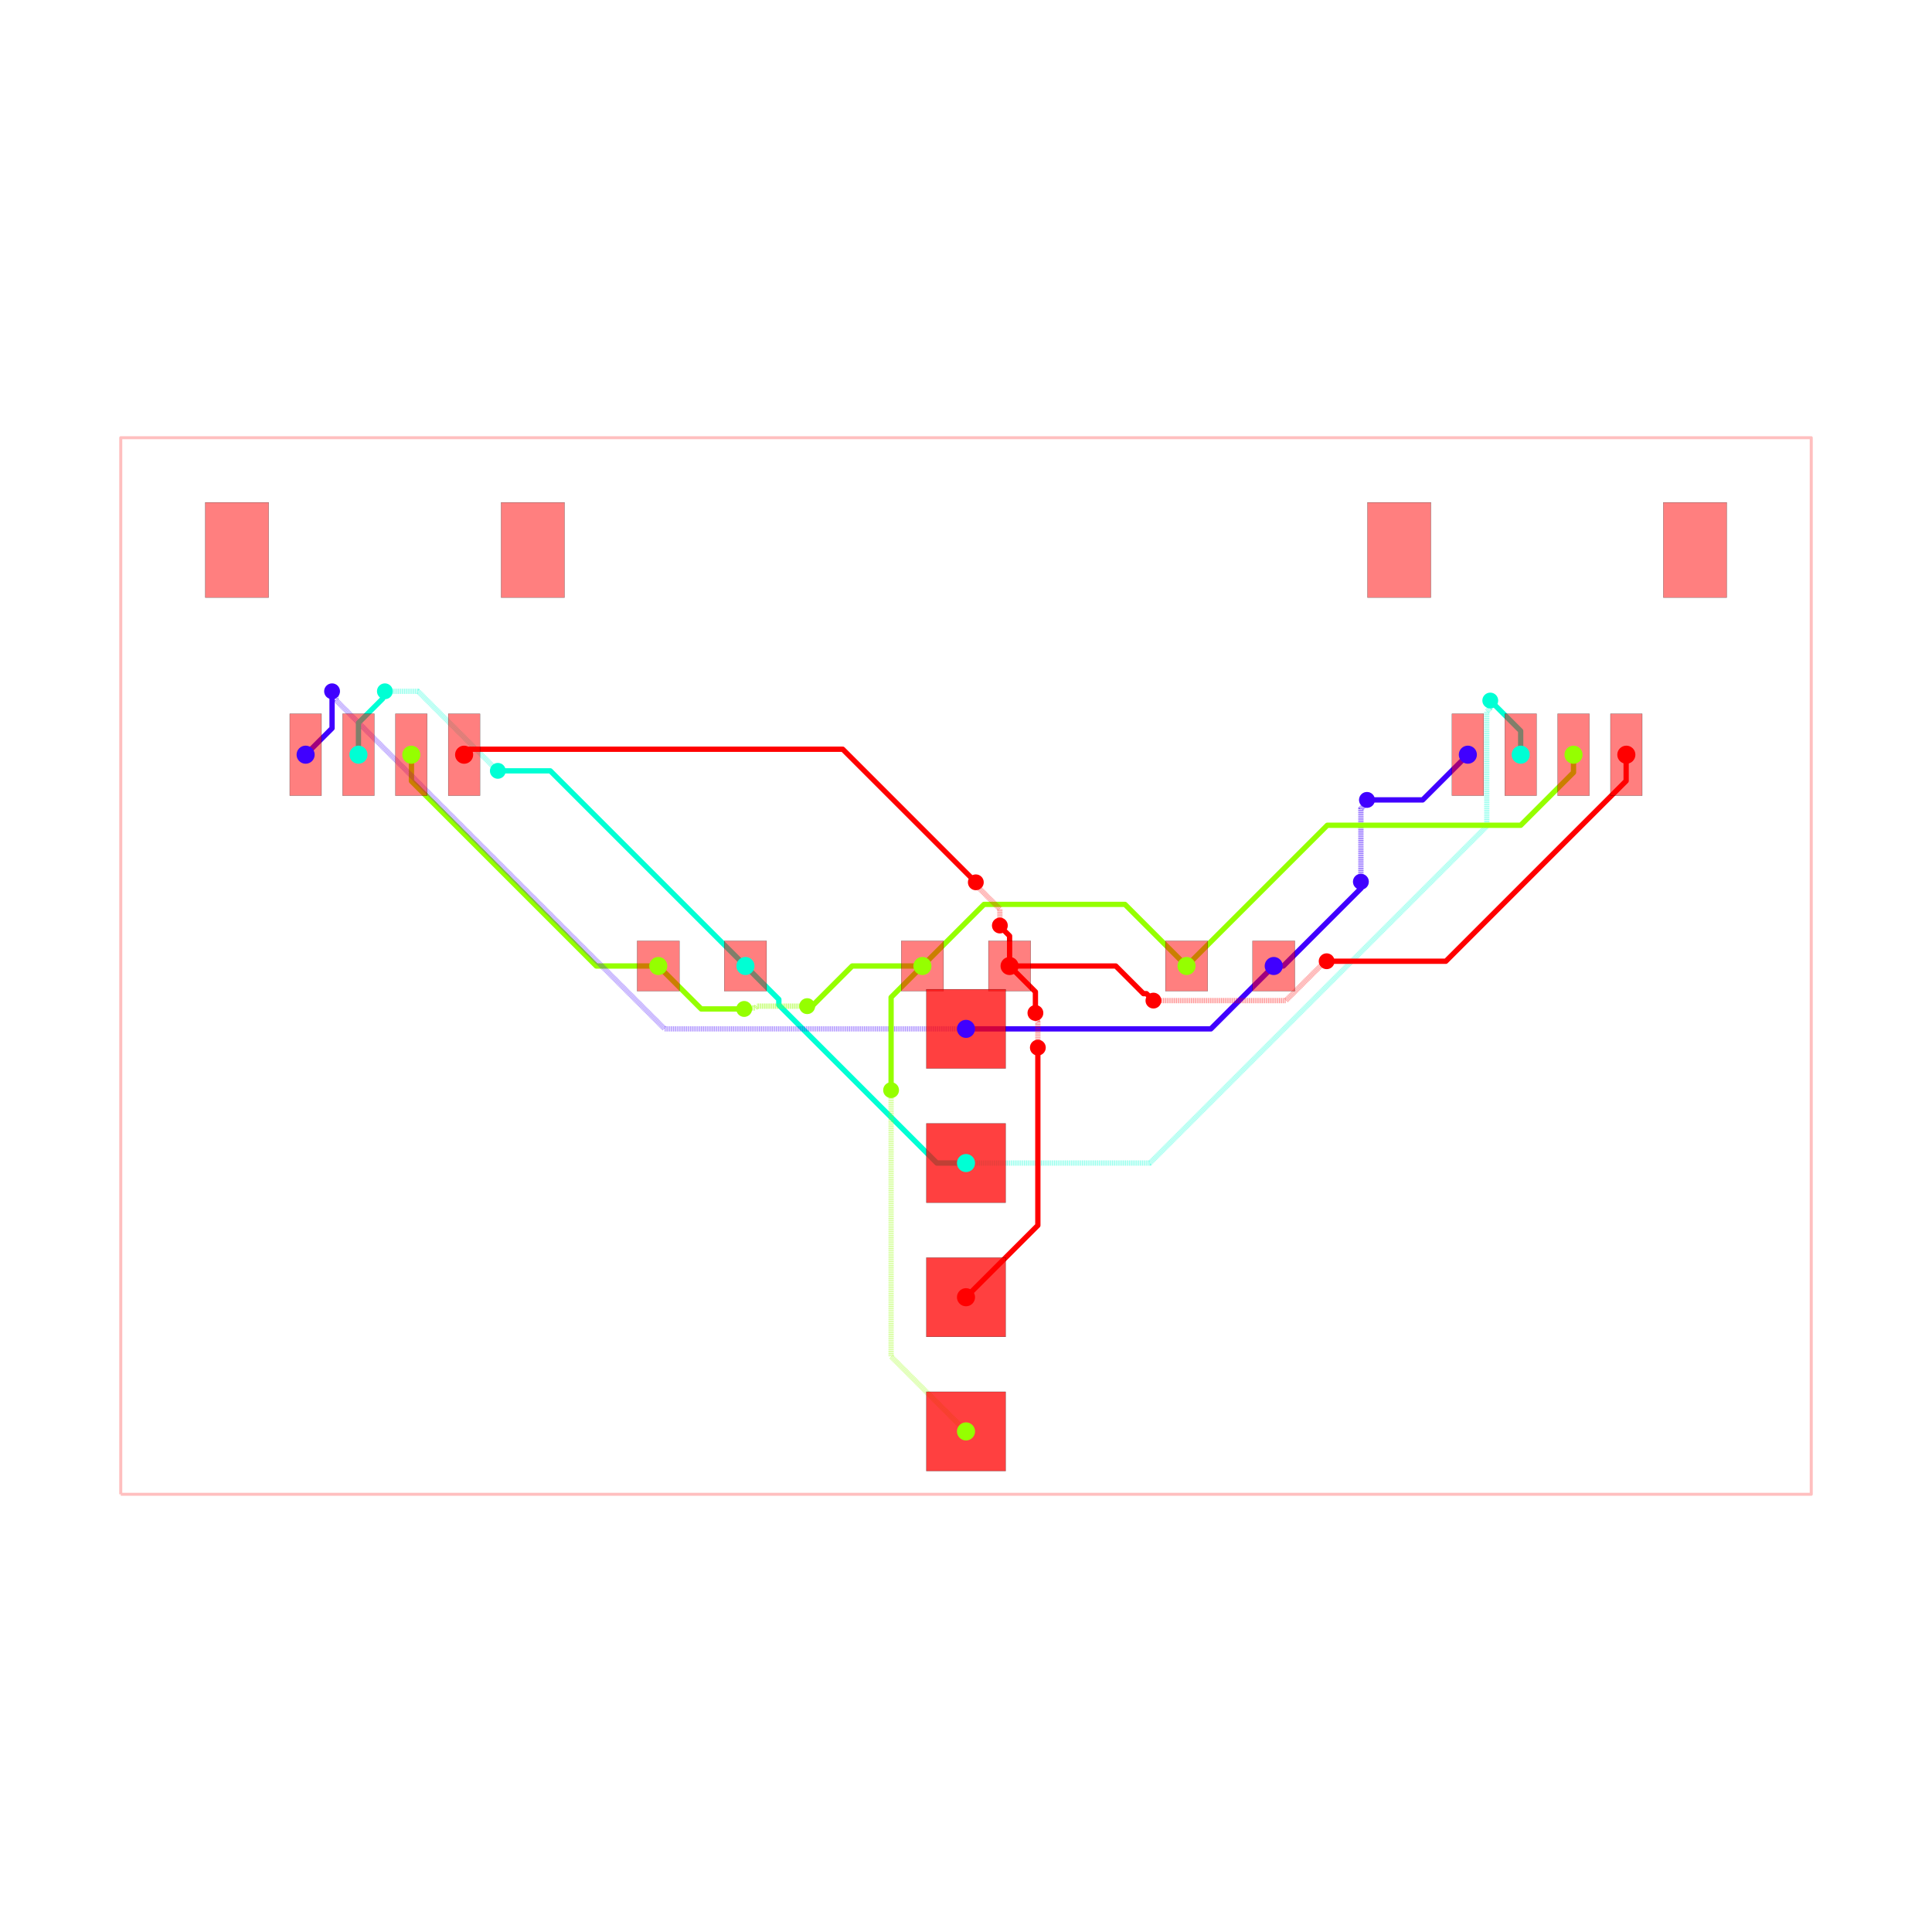
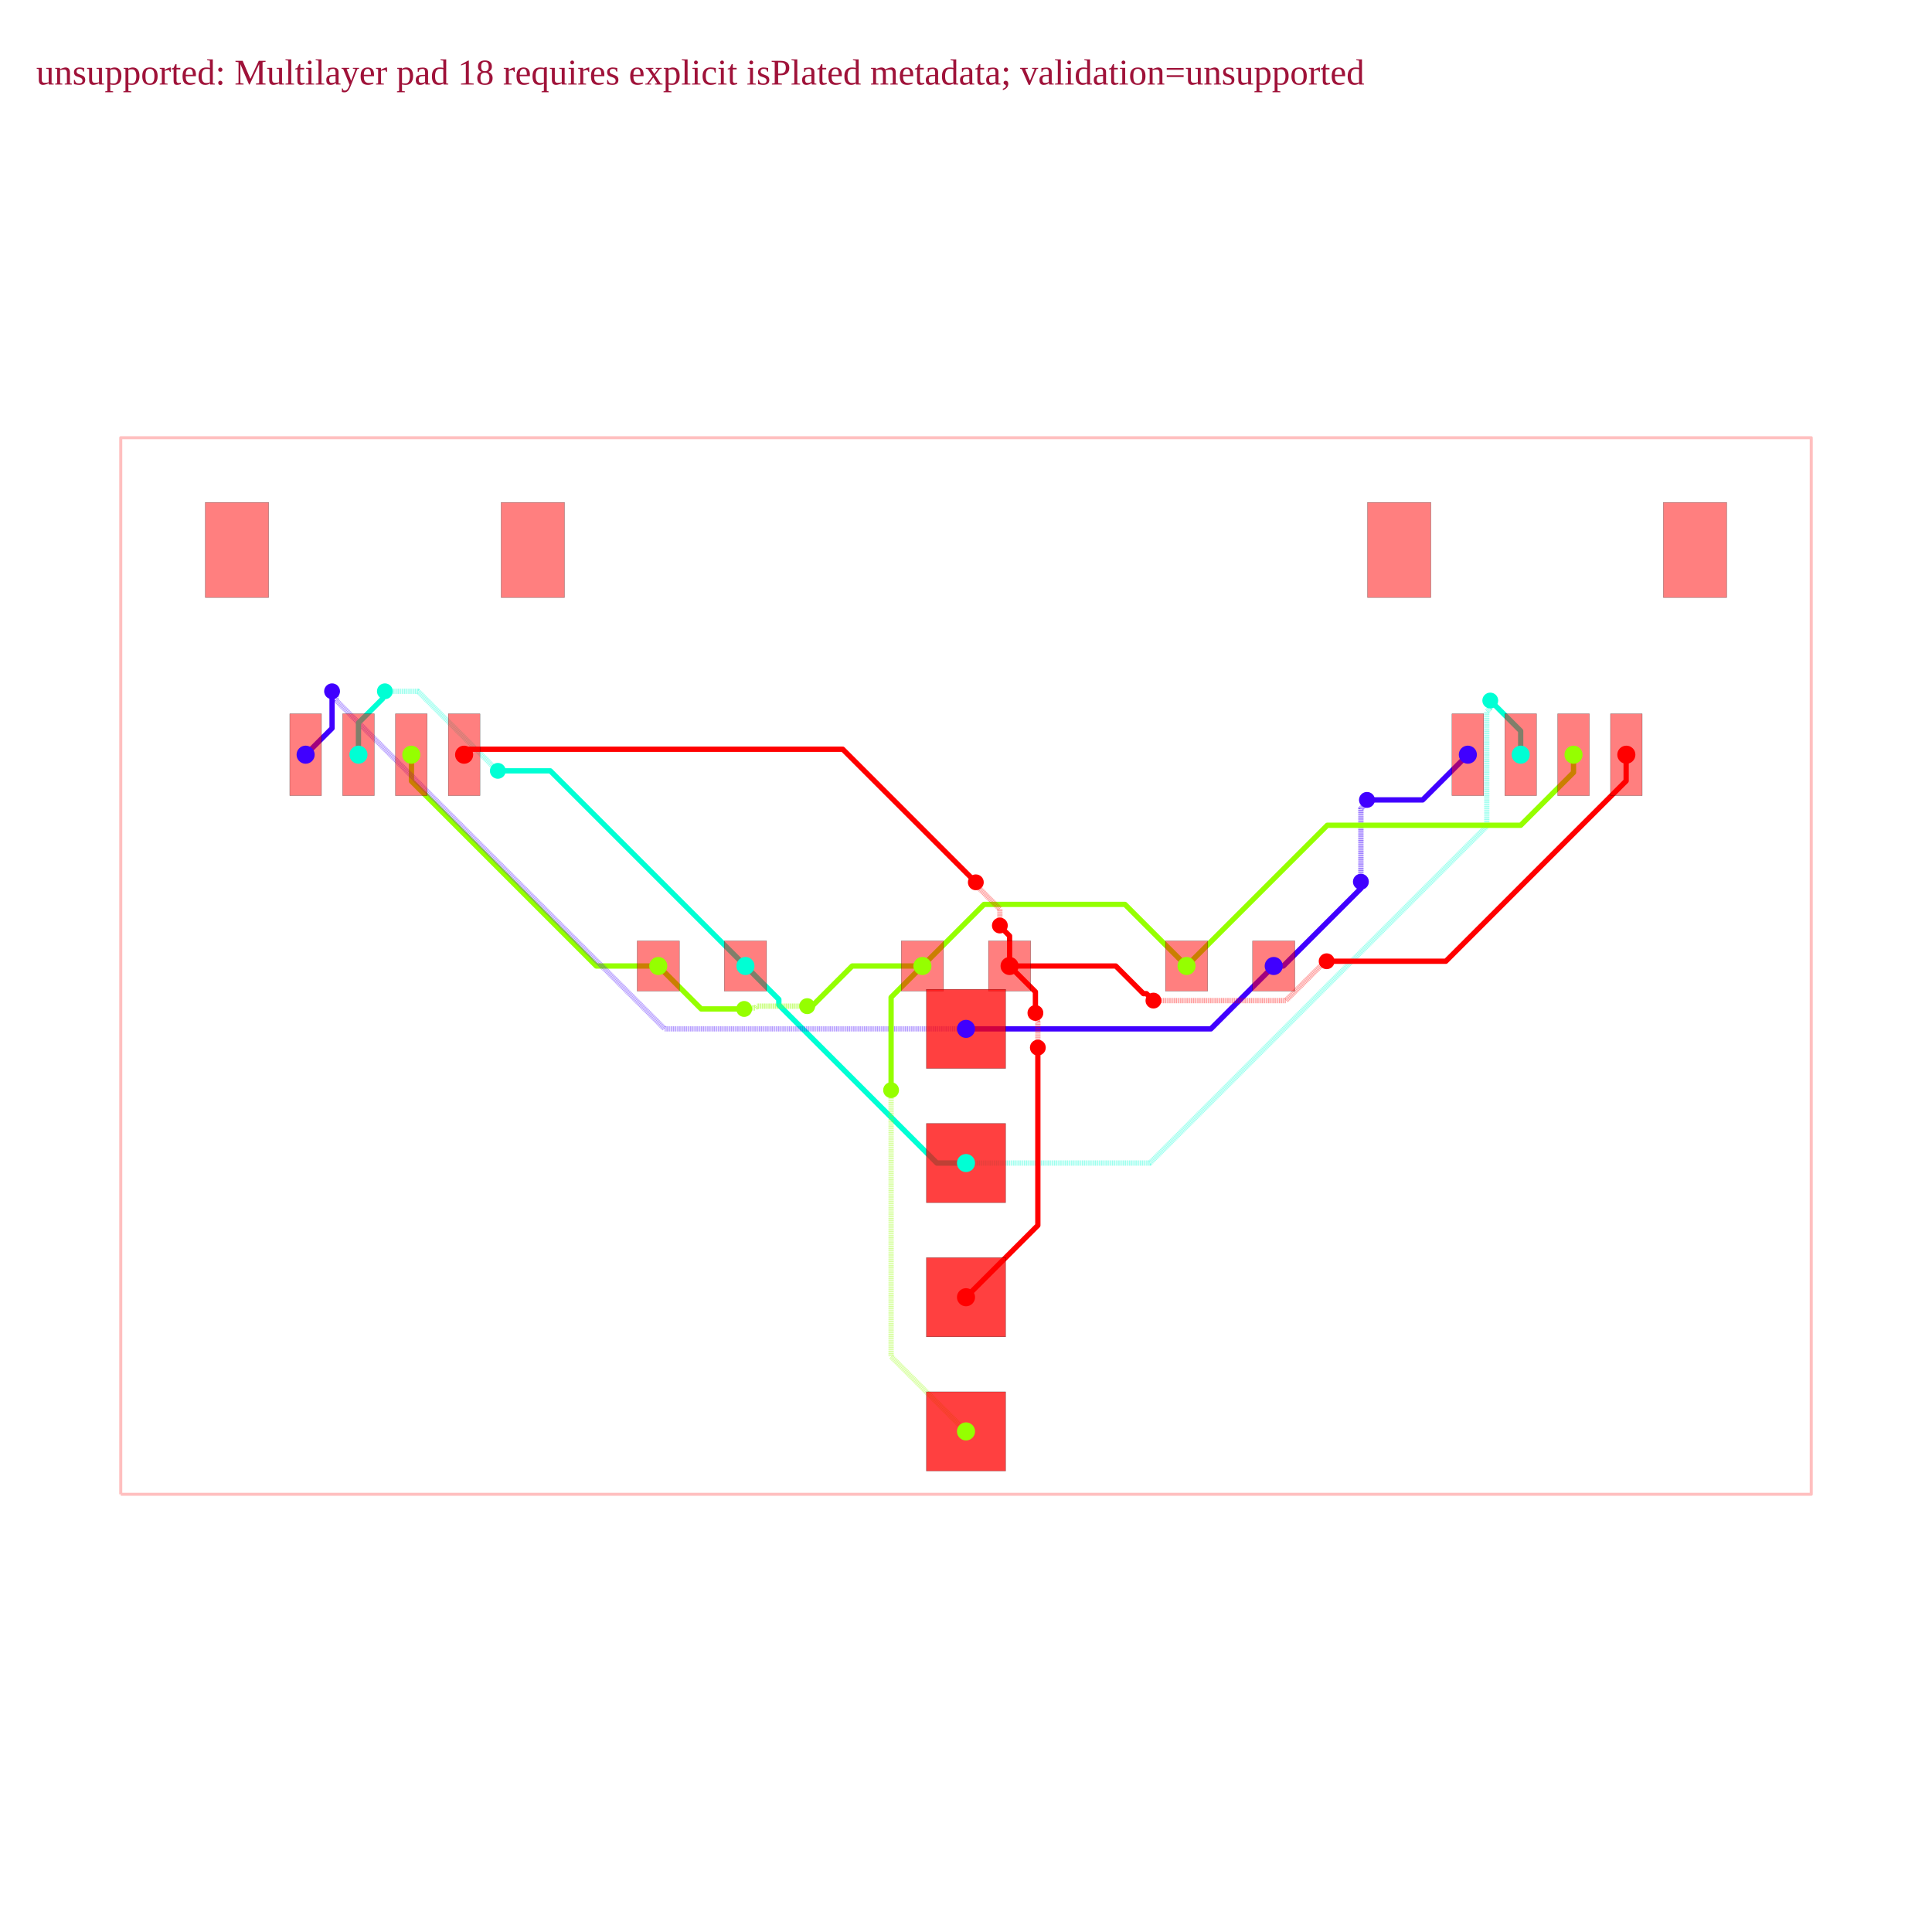
<svg xmlns="http://www.w3.org/2000/svg" width="640" height="640" viewBox="0 0 640 640">
  <rect width="100%" height="100%" fill="white" />
  <g>
    <polyline data-points="-16,-10 16,-10 16,10 -16,10 -16,-10" data-type="line" data-label="" points="40,495 600,495 600,145 40,145 40,495" fill="none" stroke="rgba(255,0,0,0.25)" stroke-linejoin="round" stroke-width="1px" />
  </g>
  <g>
    <polyline data-points="5.825,0 6.0069552601176985,0 7.4766692664983445,1.469714006380646 7.4766692664983445,1.593330733501655 7.475,1.595" data-type="line" data-label="source_net_3" points="421.938,320 425.122,320 450.842,294.28 450.842,292.117 450.812,292.087" fill="none" stroke="rgba(64,0,255,0.25)" stroke-linejoin="round" stroke-width="1.75" />
  </g>
  <g>
    <polyline data-points="7.475,1.595 7.475,2.976038519849981 7.558138747543512,3.059177267393493 7.558138747543512,3.1121387475435123 7.59,3.144" data-type="line" data-label="source_net_3" points="450.812,292.087 450.812,267.919 452.267,266.464 452.267,265.538 452.825,264.98" fill="none" stroke="rgba(64,0,255,0.25)" stroke-linejoin="round" stroke-width="1.75" stroke-dasharray="0.2 0.2" />
  </g>
  <g>
    <polyline data-points="7.59,3.144 8.644,3.144 9.5,4" data-type="line" data-label="source_net_3" points="452.825,264.98 471.27,264.98 486.25,250" fill="none" stroke="rgba(64,0,255,0.25)" stroke-linejoin="round" stroke-width="1.75" />
  </g>
  <g>
    <polyline data-points="2.3329521523757077e-16,-1.19 4.635,-1.19 5.825,0" data-type="line" data-label="source_net_3" points="320,340.825 401.113,340.825 421.938,320" fill="none" stroke="rgba(64,0,255,0.25)" stroke-linejoin="round" stroke-width="1.75" />
  </g>
  <g>
    <polyline data-points="7.776507174585693e-17,-3.73 -0.5508980305062403,-3.73 -3.54308817221251,-0.73780985829373 -3.54308817221251,-0.6319118277874898 -4.175,0" data-type="line" data-label="source_net_2" points="320,385.275 310.359,385.275 257.996,332.912 257.996,331.058 246.938,320" fill="none" stroke="rgba(0,255,213,0.25)" stroke-linejoin="round" stroke-width="1.75" />
  </g>
  <g>
    <polyline data-points="-0.825,0 -2.1539388288377914,0 -2.9599694144188957,-0.8060305855811042 -3.006,-0.76" data-type="line" data-label="source_net_1" points="305.562,320 282.306,320 268.201,334.106 267.395,333.3" fill="none" stroke="rgba(149,255,0,0.25)" stroke-linejoin="round" stroke-width="1.75" />
  </g>
  <g>
    <polyline data-points="-3.006,-0.76 -3.9555591559576024,-0.76 -3.990544188698359,-0.7949850327407568 -4.1809850327407565,-0.7949850327407568 -4.199,-0.813" data-type="line" data-label="source_net_1" points="267.395,333.3 250.778,333.3 250.165,333.912 246.833,333.912 246.517,334.228" fill="none" stroke="rgba(149,255,0,0.25)" stroke-linejoin="round" stroke-width="1.75" stroke-dasharray="0.2 0.2" />
  </g>
  <g>
    <polyline data-points="-4.199,-0.813 -5.0120000000000005,-0.813 -5.825,0" data-type="line" data-label="source_net_1" points="246.517,334.228 232.29,334.228 218.062,320" fill="none" stroke="rgba(149,255,0,0.25)" stroke-linejoin="round" stroke-width="1.75" />
  </g>
  <g>
    <polyline data-points="-5.825,0 -6.997371311589426,0 -10.497787727869767,3.5004164162803413 -10.497787727869767,3.996787727869767 -10.5,3.999" data-type="line" data-label="source_net_1" points="218.062,320 197.546,320 136.289,258.743 136.289,250.056 136.25,250.017" fill="none" stroke="rgba(149,255,0,0.25)" stroke-linejoin="round" stroke-width="1.75" />
  </g>
  <g>
    <polyline data-points="5.825,0 6.0069552601176985,0 7.4766692664983445,1.469714006380646 7.4766692664983445,1.593330733501655 7.475,1.595" data-type="line" data-label="source_net_3" points="421.938,320 425.122,320 450.842,294.28 450.842,292.117 450.812,292.087" fill="none" stroke="hsl(255, 100%, 50%)" stroke-linejoin="round" stroke-width="1.75" />
  </g>
  <g>
    <polyline data-points="7.475,1.595 7.475,2.976038519849981 7.558138747543512,3.059177267393493 7.558138747543512,3.1121387475435123 7.59,3.144" data-type="line" data-label="source_net_3" points="450.812,292.087 450.812,267.919 452.267,266.464 452.267,265.538 452.825,264.98" fill="none" stroke="rgba(64,0,255,0.5)" stroke-linejoin="round" stroke-width="1.75" stroke-dasharray="0.2 0.2" />
  </g>
  <g>
    <polyline data-points="7.59,3.144 8.644,3.144 9.5,4" data-type="line" data-label="source_net_3" points="452.825,264.98 471.27,264.98 486.25,250" fill="none" stroke="hsl(255, 100%, 50%)" stroke-linejoin="round" stroke-width="1.75" />
  </g>
  <g>
    <polyline data-points="2.3329521523757077e-16,-1.19 4.635,-1.19 5.825,0" data-type="line" data-label="source_net_3" points="320,340.825 401.113,340.825 421.938,320" fill="none" stroke="hsl(255, 100%, 50%)" stroke-linejoin="round" stroke-width="1.75" />
  </g>
  <g>
    <polyline data-points="7.776507174585693e-17,-3.73 -0.5508980305062403,-3.73 -3.54308817221251,-0.73780985829373 -3.54308817221251,-0.6319118277874898 -4.175,0" data-type="line" data-label="source_net_2" points="320,385.275 310.359,385.275 257.996,332.912 257.996,331.058 246.938,320" fill="none" stroke="hsl(170, 100%, 50%)" stroke-linejoin="round" stroke-width="1.75" />
  </g>
  <g>
    <polyline data-points="-0.825,0 -2.1539388288377914,0 -2.9599694144188957,-0.8060305855811042 -3.006,-0.76" data-type="line" data-label="source_net_1" points="305.562,320 282.306,320 268.201,334.106 267.395,333.3" fill="none" stroke="hsl(85, 100%, 50%)" stroke-linejoin="round" stroke-width="1.75" />
  </g>
  <g>
    <polyline data-points="-3.006,-0.76 -3.9555591559576024,-0.76 -3.990544188698359,-0.7949850327407568 -4.1809850327407565,-0.7949850327407568 -4.199,-0.813" data-type="line" data-label="source_net_1" points="267.395,333.3 250.778,333.3 250.165,333.912 246.833,333.912 246.517,334.228" fill="none" stroke="rgba(149,255,0,0.5)" stroke-linejoin="round" stroke-width="1.75" stroke-dasharray="0.2 0.2" />
  </g>
  <g>
    <polyline data-points="-4.199,-0.813 -5.0120000000000005,-0.813 -5.825,0" data-type="line" data-label="source_net_1" points="246.517,334.228 232.29,334.228 218.062,320" fill="none" stroke="hsl(85, 100%, 50%)" stroke-linejoin="round" stroke-width="1.75" />
  </g>
  <g>
    <polyline data-points="-5.825,0 -6.997371311589426,0 -10.497787727869767,3.5004164162803413 -10.497787727869767,3.996787727869767 -10.5,3.999" data-type="line" data-label="source_net_1" points="218.062,320 197.546,320 136.289,258.743 136.289,250.056 136.25,250.017" fill="none" stroke="hsl(85, 100%, 50%)" stroke-linejoin="round" stroke-width="1.75" />
  </g>
  <g>
    <polyline data-points="2.3329521523757077e-16,-1.19 -5.704292083122942,-1.19 -11.923726882562022,5.0294347994390805 -11.923726882562022,5.123726882562022 -12,5.2" data-type="line" data-label="source_net_3" points="320,340.825 220.175,340.825 111.335,231.985 111.335,230.335 110,229" fill="none" stroke="rgba(64,0,255,0.5)" stroke-linejoin="round" stroke-width="1.75" stroke-dasharray="0.2 0.2" />
  </g>
  <g>
    <polyline data-points="-12,5.2 -12,4.5003692999999885 -12.500377999999955,3.9999913000000333" data-type="line" data-label="source_net_3" points="110,229 110,241.244 101.243,250" fill="none" stroke="hsl(255, 100%, 50%)" stroke-linejoin="round" stroke-width="1.75" />
  </g>
  <g>
    <polyline data-points="-11.500380000000064,3.9999913000000333 -11.500380000000064,4.601862169196812 -11.042148251066516,5.0600939181303595 -11.042148251066516,5.157851748933484 -11,5.2" data-type="line" data-label="source_net_2" points="118.743,250 118.743,239.467 126.762,231.448 126.762,229.738 127.5,229" fill="none" stroke="hsl(170, 100%, 50%)" stroke-linejoin="round" stroke-width="1.75" />
  </g>
  <g>
    <polyline data-points="-11,5.2 -10.373459759970459,5.2 -8.87320729474101,3.69974753477055 -8.867747534770551,3.69974753477055 -8.862,3.694" data-type="line" data-label="source_net_2" points="127.5,229 138.464,229 164.719,255.254 164.814,255.254 164.915,255.355" fill="none" stroke="rgba(0,255,213,0.5)" stroke-linejoin="round" stroke-width="1.75" stroke-dasharray="0.2 0.2" />
  </g>
  <g>
    <polyline data-points="-8.862,3.694 -7.869,3.694 -4.175,0" data-type="line" data-label="source_net_2" points="164.915,255.355 182.293,255.355 246.938,320" fill="none" stroke="hsl(170, 100%, 50%)" stroke-linejoin="round" stroke-width="1.75" />
  </g>
  <g>
    <polyline data-points="7.776507174585693e-17,-3.73 3.4809500468763703,-3.73 9.858173029957564,2.647222983081194 9.858173029957564,4.8171157211361635 9.914612718893606,4.873555410072205 9.914612718893606,5.015612718893607 9.924,5.025" data-type="line" data-label="source_net_2" points="320,385.275 380.917,385.275 492.518,273.674 492.518,235.7 493.506,234.713 493.506,232.227 493.67,232.062" fill="none" stroke="rgba(0,255,213,0.5)" stroke-linejoin="round" stroke-width="1.75" stroke-dasharray="0.2 0.2" />
  </g>
  <g>
    <polyline data-points="9.924,5.025 10.499619999999936,4.449380000000064 10.499619999999936,3.9999913000000333" data-type="line" data-label="source_net_2" points="493.67,232.062 503.743,242.136 503.743,250" fill="none" stroke="hsl(170, 100%, 50%)" stroke-linejoin="round" stroke-width="1.75" />
  </g>
  <g>
    <polyline data-points="-0.825,0 0.34130417986183503,1.166304179861835 2.908415886163687,1.166304179861835 3.008695820138165,1.166304179861835 4.175,0" data-type="line" data-label="source_net_1" points="305.562,320 325.973,299.59 370.897,299.59 372.652,299.59 393.062,320" fill="none" stroke="hsl(85, 100%, 50%)" stroke-linejoin="round" stroke-width="1.75" />
  </g>
  <g>
    <polyline data-points="11.499872000000096,3.9994833000000654 11.499872000000096,3.663529300060324 10.50005294227744,2.6637102423376686 6.838710242337669,2.6637102423376686 4.175,0" data-type="line" data-label="source_net_1" points="521.248,250.009 521.248,255.888 503.751,273.385 439.677,273.385 393.062,320" fill="none" stroke="hsl(85, 100%, 50%)" stroke-linejoin="round" stroke-width="1.75" />
  </g>
  <g>
    <polyline data-points="-2.3329521523757077e-16,-8.81 -1.418,-7.392000000000001 -1.418,-2.397609633542612 -1.418,-2.35" data-type="line" data-label="source_net_1" points="320,474.175 295.185,449.36 295.185,361.958 295.185,361.125" fill="none" stroke="rgba(149,255,0,0.5)" stroke-linejoin="round" stroke-width="1.75" stroke-dasharray="0.2 0.2" />
  </g>
  <g>
    <polyline data-points="-1.418,-2.35 -1.418,-0.593 -0.825,0" data-type="line" data-label="source_net_1" points="295.185,361.125 295.185,330.377 305.562,320" fill="none" stroke="hsl(85, 100%, 50%)" stroke-linejoin="round" stroke-width="1.75" />
  </g>
  <g>
    <polyline data-points="-7.776507174585693e-17,-6.27 1.36,-4.909999999999999 1.36,-1.7718935702954375 1.36,-1.545" data-type="line" data-label="source_net_0" points="320,429.725 343.8,405.925 343.8,351.008 343.8,347.038" fill="none" stroke="hsl(0, 100%, 50%)" stroke-linejoin="round" stroke-width="1.75" />
  </g>
  <g>
    <polyline data-points="1.36,-1.545 1.36,-1.0628307743384577 1.3482237907101318,-1.0510545650485894 1.3482237907101318,-0.9232237907101317 1.314,-0.889" data-type="line" data-label="source_net_0" points="343.8,347.038 343.8,338.6 343.594,338.393 343.594,336.156 342.995,335.558" fill="none" stroke="rgba(255,0,0,0.5)" stroke-linejoin="round" stroke-width="1.75" stroke-dasharray="0.2 0.2" />
  </g>
  <g>
    <polyline data-points="1.314,-0.889 1.314,-0.4890000000000001 0.825,0" data-type="line" data-label="source_net_0" points="342.995,335.558 342.995,328.558 334.438,320" fill="none" stroke="hsl(0, 100%, 50%)" stroke-linejoin="round" stroke-width="1.75" />
  </g>
  <g>
    <polyline data-points="0.825,0 0.825,0.5691364488261749 0.6973108652672002,0.6968255835589746 0.6973108652672002,0.7096891347327998 0.641,0.766" data-type="line" data-label="source_net_0" points="334.438,320 334.438,310.04 332.203,307.806 332.203,307.58 331.217,306.595" fill="none" stroke="hsl(0, 100%, 50%)" stroke-linejoin="round" stroke-width="1.75" />
  </g>
  <g>
    <polyline data-points="0.641,0.766 0.641,1.0796049702278716 0.1613024851139358,1.5593024851139359 0.186,1.584" data-type="line" data-label="source_net_0" points="331.217,306.595 331.217,301.107 322.823,292.712 323.255,292.28" fill="none" stroke="rgba(255,0,0,0.5)" stroke-linejoin="round" stroke-width="1.75" stroke-dasharray="0.2 0.2" />
  </g>
  <g>
    <polyline data-points="0.186,1.584 -2.333361998005785,4.103361998005785 -9.29504006083788,4.103361998005785 -9.395638001994215,4.103361998005785 -9.500130000000013,3.9994833000000654" data-type="line" data-label="source_net_0" points="323.255,292.28 279.166,248.191 157.337,248.191 155.576,248.191 153.748,250.009" fill="none" stroke="hsl(0, 100%, 50%)" stroke-linejoin="round" stroke-width="1.75" />
  </g>
  <g>
    <polyline data-points="0.825,0 2.834815650064442,0 3.358138354441102,-0.5233227043766597 3.4163227043766597,-0.5233227043766597 3.548,-0.655" data-type="line" data-label="source_net_0" points="334.438,320 369.609,320 378.767,329.158 379.786,329.158 382.09,331.462" fill="none" stroke="hsl(0, 100%, 50%)" stroke-linejoin="round" stroke-width="1.75" />
  </g>
  <g>
    <polyline data-points="3.548,-0.655 6.0548413070091875,-0.655 6.756357044028993,0.0465157370198056 6.783515737019806,0.0465157370198056 6.827,0.09" data-type="line" data-label="source_net_0" points="382.09,331.462 425.96,331.462 438.236,319.186 438.712,319.186 439.472,318.425" fill="none" stroke="rgba(255,0,0,0.5)" stroke-linejoin="round" stroke-width="1.75" stroke-dasharray="0.2 0.2" />
  </g>
  <g>
    <polyline data-points="6.827,0.09 9.082751269035532,0.09 12.495935958389103,3.5031846893535703 12.495935958389103,3.9949359583891026 12.499869999999987,3.9994833000000654" data-type="line" data-label="source_net_0" points="439.472,318.425 478.948,318.425 538.679,258.694 538.679,250.089 538.748,250.009" fill="none" stroke="hsl(0, 100%, 50%)" stroke-linejoin="round" stroke-width="1.75" />
  </g>
  <g>
    <rect data-type="rect" data-label="top source_net_1" data-x="-10.500127999999904" data-y="3.9994833000000654" x="130.998" y="236.446" width="10.5" height="27.125" fill="rgba(255,0,0,0.5)" stroke="black" stroke-width="0.057" />
  </g>
  <g>
    <rect data-type="rect" data-label="top source_net_0" data-x="-9.500130000000013" data-y="3.9994833000000654" x="148.498" y="236.446" width="10.5" height="27.125" fill="rgba(255,0,0,0.5)" stroke="black" stroke-width="0.057" />
  </g>
  <g>
    <rect data-type="rect" data-label="top source_net_3" data-x="-12.500377999999955" data-y="3.9999913000000333" x="95.993" y="236.438" width="10.5" height="27.125" fill="rgba(255,0,0,0.5)" stroke="black" stroke-width="0.057" />
  </g>
  <g>
    <rect data-type="rect" data-label="top source_net_2" data-x="-11.500380000000064" data-y="3.9999913000000333" x="113.493" y="236.438" width="10.5" height="27.125" fill="rgba(255,0,0,0.5)" stroke="black" stroke-width="0.057" />
  </g>
  <g>
    <rect data-type="rect" data-label="top" data-x="-8.199903999999947" data-y="7.875015299999973" x="166.002" y="166.437" width="21" height="31.5" fill="rgba(255,0,0,0.5)" stroke="black" stroke-width="0.057" />
  </g>
  <g>
    <rect data-type="rect" data-label="top" data-x="-13.800096000000053" data-y="7.875523300000054" x="67.998" y="166.428" width="21" height="31.5" fill="rgba(255,0,0,0.5)" stroke="black" stroke-width="0.057" />
  </g>
  <g>
    <rect data-type="rect" data-label="top source_net_1" data-x="11.499872000000096" data-y="3.9994833000000654" x="515.998" y="236.446" width="10.5" height="27.125" fill="rgba(255,0,0,0.5)" stroke="black" stroke-width="0.057" />
  </g>
  <g>
    <rect data-type="rect" data-label="top source_net_0" data-x="12.499869999999987" data-y="3.9994833000000654" x="533.498" y="236.446" width="10.5" height="27.125" fill="rgba(255,0,0,0.5)" stroke="black" stroke-width="0.057" />
  </g>
  <g>
    <rect data-type="rect" data-label="top source_net_3" data-x="9.499622000000045" data-y="3.9999913000000333" x="480.993" y="236.438" width="10.5" height="27.125" fill="rgba(255,0,0,0.5)" stroke="black" stroke-width="0.057" />
  </g>
  <g>
    <rect data-type="rect" data-label="top source_net_2" data-x="10.499619999999936" data-y="3.9999913000000333" x="498.493" y="236.438" width="10.5" height="27.125" fill="rgba(255,0,0,0.5)" stroke="black" stroke-width="0.057" />
  </g>
  <g>
    <rect data-type="rect" data-label="top" data-x="13.800096000000053" data-y="7.875015299999973" x="551.002" y="166.437" width="21" height="31.5" fill="rgba(255,0,0,0.5)" stroke="black" stroke-width="0.057" />
  </g>
  <g>
    <rect data-type="rect" data-label="top" data-x="8.199903999999947" data-y="7.875523300000054" x="452.998" y="166.428" width="21" height="31.5" fill="rgba(255,0,0,0.5)" stroke="black" stroke-width="0.057" />
  </g>
  <g>
    <rect data-type="rect" data-label="top source_net_1" data-x="-5.825" data-y="0" x="211.062" y="311.688" width="14" height="16.625" fill="rgba(255,0,0,0.5)" stroke="black" stroke-width="0.057" />
  </g>
  <g>
    <rect data-type="rect" data-label="top source_net_2" data-x="-4.175" data-y="0" x="239.938" y="311.688" width="14" height="16.625" fill="rgba(255,0,0,0.5)" stroke="black" stroke-width="0.057" />
  </g>
  <g>
    <rect data-type="rect" data-label="top source_net_1" data-x="4.175" data-y="0" x="386.062" y="311.688" width="14" height="16.625" fill="rgba(255,0,0,0.5)" stroke="black" stroke-width="0.057" />
  </g>
  <g>
    <rect data-type="rect" data-label="top source_net_3" data-x="5.825" data-y="0" x="414.938" y="311.688" width="14" height="16.625" fill="rgba(255,0,0,0.5)" stroke="black" stroke-width="0.057" />
  </g>
  <g>
    <rect data-type="rect" data-label="top source_net_1" data-x="-0.825" data-y="0" x="298.562" y="311.688" width="14" height="16.625" fill="rgba(255,0,0,0.5)" stroke="black" stroke-width="0.057" />
  </g>
  <g>
    <rect data-type="rect" data-label="top source_net_0" data-x="0.825" data-y="0" x="327.438" y="311.688" width="14" height="16.625" fill="rgba(255,0,0,0.5)" stroke="black" stroke-width="0.057" />
  </g>
  <g>
    <rect data-type="rect" data-label="top source_net_1 bottom source_net_1" data-x="-2.3329521523757077e-16" data-y="-8.81" x="306.875" y="461.05" width="26.25" height="26.25" fill="rgba(255,0,0,0.75)" stroke="black" stroke-width="0.057" />
  </g>
  <g>
    <rect data-type="rect" data-label="top source_net_0 bottom source_net_0" data-x="-7.776507174585693e-17" data-y="-6.27" x="306.875" y="416.6" width="26.25" height="26.25" fill="rgba(255,0,0,0.75)" stroke="black" stroke-width="0.057" />
  </g>
  <g>
    <rect data-type="rect" data-label="top source_net_2 bottom source_net_2" data-x="7.776507174585693e-17" data-y="-3.73" x="306.875" y="372.15" width="26.25" height="26.25" fill="rgba(255,0,0,0.75)" stroke="black" stroke-width="0.057" />
  </g>
  <g>
    <rect data-type="rect" data-label="top source_net_3 bottom source_net_3" data-x="2.3329521523757077e-16" data-y="-1.19" x="306.875" y="327.7" width="26.25" height="26.25" fill="rgba(255,0,0,0.75)" stroke="black" stroke-width="0.057" />
  </g>
  <circle data-type="circle" data-label="" data-x="7.475" data-y="1.595" cx="450.812" cy="292.087" r="2.625" fill="rgba(64,0,255,0.25)" stroke="none" stroke-width="0.057" />
  <circle data-type="circle" data-label="" data-x="7.59" data-y="3.144" cx="452.825" cy="264.98" r="2.625" fill="rgba(64,0,255,0.25)" stroke="none" stroke-width="0.057" />
  <circle data-type="circle" data-label="" data-x="-3.006" data-y="-0.76" cx="267.395" cy="333.3" r="2.625" fill="rgba(149,255,0,0.25)" stroke="none" stroke-width="0.057" />
  <circle data-type="circle" data-label="" data-x="-4.199" data-y="-0.813" cx="246.517" cy="334.228" r="2.625" fill="rgba(149,255,0,0.25)" stroke="none" stroke-width="0.057" />
  <circle data-type="circle" data-label="" data-x="7.475" data-y="1.595" cx="450.812" cy="292.087" r="2.625" fill="hsl(255, 100%, 50%)" stroke="none" stroke-width="0.057" />
  <circle data-type="circle" data-label="" data-x="7.59" data-y="3.144" cx="452.825" cy="264.98" r="2.625" fill="hsl(255, 100%, 50%)" stroke="none" stroke-width="0.057" />
  <circle data-type="circle" data-label="" data-x="-3.006" data-y="-0.76" cx="267.395" cy="333.3" r="2.625" fill="hsl(85, 100%, 50%)" stroke="none" stroke-width="0.057" />
  <circle data-type="circle" data-label="" data-x="-4.199" data-y="-0.813" cx="246.517" cy="334.228" r="2.625" fill="hsl(85, 100%, 50%)" stroke="none" stroke-width="0.057" />
  <circle data-type="circle" data-label="" data-x="-12" data-y="5.2" cx="110" cy="229" r="2.625" fill="hsl(255, 100%, 50%)" stroke="none" stroke-width="0.057" />
  <circle data-type="circle" data-label="" data-x="-11" data-y="5.2" cx="127.5" cy="229" r="2.625" fill="hsl(170, 100%, 50%)" stroke="none" stroke-width="0.057" />
  <circle data-type="circle" data-label="" data-x="-8.862" data-y="3.694" cx="164.915" cy="255.355" r="2.625" fill="hsl(170, 100%, 50%)" stroke="none" stroke-width="0.057" />
  <circle data-type="circle" data-label="" data-x="9.924" data-y="5.025" cx="493.67" cy="232.062" r="2.625" fill="hsl(170, 100%, 50%)" stroke="none" stroke-width="0.057" />
  <circle data-type="circle" data-label="" data-x="-1.418" data-y="-2.35" cx="295.185" cy="361.125" r="2.625" fill="hsl(85, 100%, 50%)" stroke="none" stroke-width="0.057" />
  <circle data-type="circle" data-label="" data-x="1.36" data-y="-1.545" cx="343.8" cy="347.038" r="2.625" fill="hsl(0, 100%, 50%)" stroke="none" stroke-width="0.057" />
  <circle data-type="circle" data-label="" data-x="1.314" data-y="-0.889" cx="342.995" cy="335.558" r="2.625" fill="hsl(0, 100%, 50%)" stroke="none" stroke-width="0.057" />
  <circle data-type="circle" data-label="" data-x="0.641" data-y="0.766" cx="331.217" cy="306.595" r="2.625" fill="hsl(0, 100%, 50%)" stroke="none" stroke-width="0.057" />
  <circle data-type="circle" data-label="" data-x="0.186" data-y="1.584" cx="323.255" cy="292.28" r="2.625" fill="hsl(0, 100%, 50%)" stroke="none" stroke-width="0.057" />
  <circle data-type="circle" data-label="" data-x="3.548" data-y="-0.655" cx="382.09" cy="331.462" r="2.625" fill="hsl(0, 100%, 50%)" stroke="none" stroke-width="0.057" />
  <circle data-type="circle" data-label="" data-x="6.827" data-y="0.09" cx="439.472" cy="318.425" r="2.625" fill="hsl(0, 100%, 50%)" stroke="none" stroke-width="0.057" />
  <g>
    <circle data-type="point" data-label="source_net_0 source_net_0 top" data-x="-9.500130000000013" data-y="3.9994833000000654" cx="153.748" cy="250.009" r="3" fill="hsl(0, 100%, 50%)" />
  </g>
  <g>
    <circle data-type="point" data-label="source_net_0 source_net_0 top" data-x="12.499869999999987" data-y="3.9994833000000654" cx="538.748" cy="250.009" r="3" fill="hsl(0, 100%, 50%)" />
  </g>
  <g>
    <circle data-type="point" data-label="source_net_0 source_net_0 top" data-x="-7.776507174585693e-17" data-y="-6.27" cx="320" cy="429.725" r="3" fill="hsl(0, 100%, 50%)" />
  </g>
  <g>
    <circle data-type="point" data-label="source_net_0 source_net_0 top" data-x="0.825" data-y="0" cx="334.438" cy="320" r="3" fill="hsl(0, 100%, 50%)" />
  </g>
  <g>
    <circle data-type="point" data-label="source_net_1 source_net_1 top" data-x="-10.500127999999904" data-y="3.9994833000000654" cx="136.248" cy="250.009" r="3" fill="hsl(85, 100%, 50%)" />
  </g>
  <g>
    <circle data-type="point" data-label="source_net_1 source_net_1 top" data-x="11.499872000000096" data-y="3.9994833000000654" cx="521.248" cy="250.009" r="3" fill="hsl(85, 100%, 50%)" />
  </g>
  <g>
    <circle data-type="point" data-label="source_net_1 source_net_1 top" data-x="-2.3329521523757077e-16" data-y="-8.81" cx="320" cy="474.175" r="3" fill="hsl(85, 100%, 50%)" />
  </g>
  <g>
    <circle data-type="point" data-label="source_net_1 source_net_1 top" data-x="-5.825" data-y="0" cx="218.062" cy="320" r="3" fill="hsl(85, 100%, 50%)" />
  </g>
  <g>
    <circle data-type="point" data-label="source_net_1 source_net_1 top" data-x="4.175" data-y="0" cx="393.062" cy="320" r="3" fill="hsl(85, 100%, 50%)" />
  </g>
  <g>
    <circle data-type="point" data-label="source_net_1 source_net_1 top" data-x="-0.825" data-y="0" cx="305.562" cy="320" r="3" fill="hsl(85, 100%, 50%)" />
  </g>
  <g>
    <circle data-type="point" data-label="source_net_2 source_net_2 top" data-x="-11.500380000000064" data-y="3.9999913000000333" cx="118.743" cy="250" r="3" fill="hsl(170, 100%, 50%)" />
  </g>
  <g>
    <circle data-type="point" data-label="source_net_2 source_net_2 top" data-x="10.499619999999936" data-y="3.9999913000000333" cx="503.743" cy="250" r="3" fill="hsl(170, 100%, 50%)" />
  </g>
  <g>
    <circle data-type="point" data-label="source_net_2 source_net_2 top" data-x="7.776507174585693e-17" data-y="-3.73" cx="320" cy="385.275" r="3" fill="hsl(170, 100%, 50%)" />
  </g>
  <g>
    <circle data-type="point" data-label="source_net_2 source_net_2 top" data-x="-4.175" data-y="0" cx="246.938" cy="320" r="3" fill="hsl(170, 100%, 50%)" />
  </g>
  <g>
    <circle data-type="point" data-label="source_net_3 source_net_3 top" data-x="-12.500377999999955" data-y="3.9999913000000333" cx="101.243" cy="250" r="3" fill="hsl(255, 100%, 50%)" />
  </g>
  <g>
    <circle data-type="point" data-label="source_net_3 source_net_3 top" data-x="9.499622000000045" data-y="3.9999913000000333" cx="486.243" cy="250" r="3" fill="hsl(255, 100%, 50%)" />
  </g>
  <g>
    <circle data-type="point" data-label="source_net_3 source_net_3 top" data-x="2.3329521523757077e-16" data-y="-1.19" cx="320" cy="340.825" r="3" fill="hsl(255, 100%, 50%)" />
  </g>
  <g>
    <circle data-type="point" data-label="source_net_3 source_net_3 top" data-x="5.825" data-y="0" cx="421.938" cy="320" r="3" fill="hsl(255, 100%, 50%)" />
  </g>
  <g id="crosshair" style="display: none">
    <line id="crosshair-h" y1="0" y2="640" stroke="#666" stroke-width="0.5" />
    <line id="crosshair-v" x1="0" x2="640" stroke="#666" stroke-width="0.5" />
    <text id="coordinates" font-family="monospace" font-size="12" fill="#666" />
  </g>
+   <text x="12" y="28" font-size="12" fill="#9f1239">unsupported: Multilayer pad 18 requires explicit isPlated metadata; validation=unsupported</text>
</svg>
